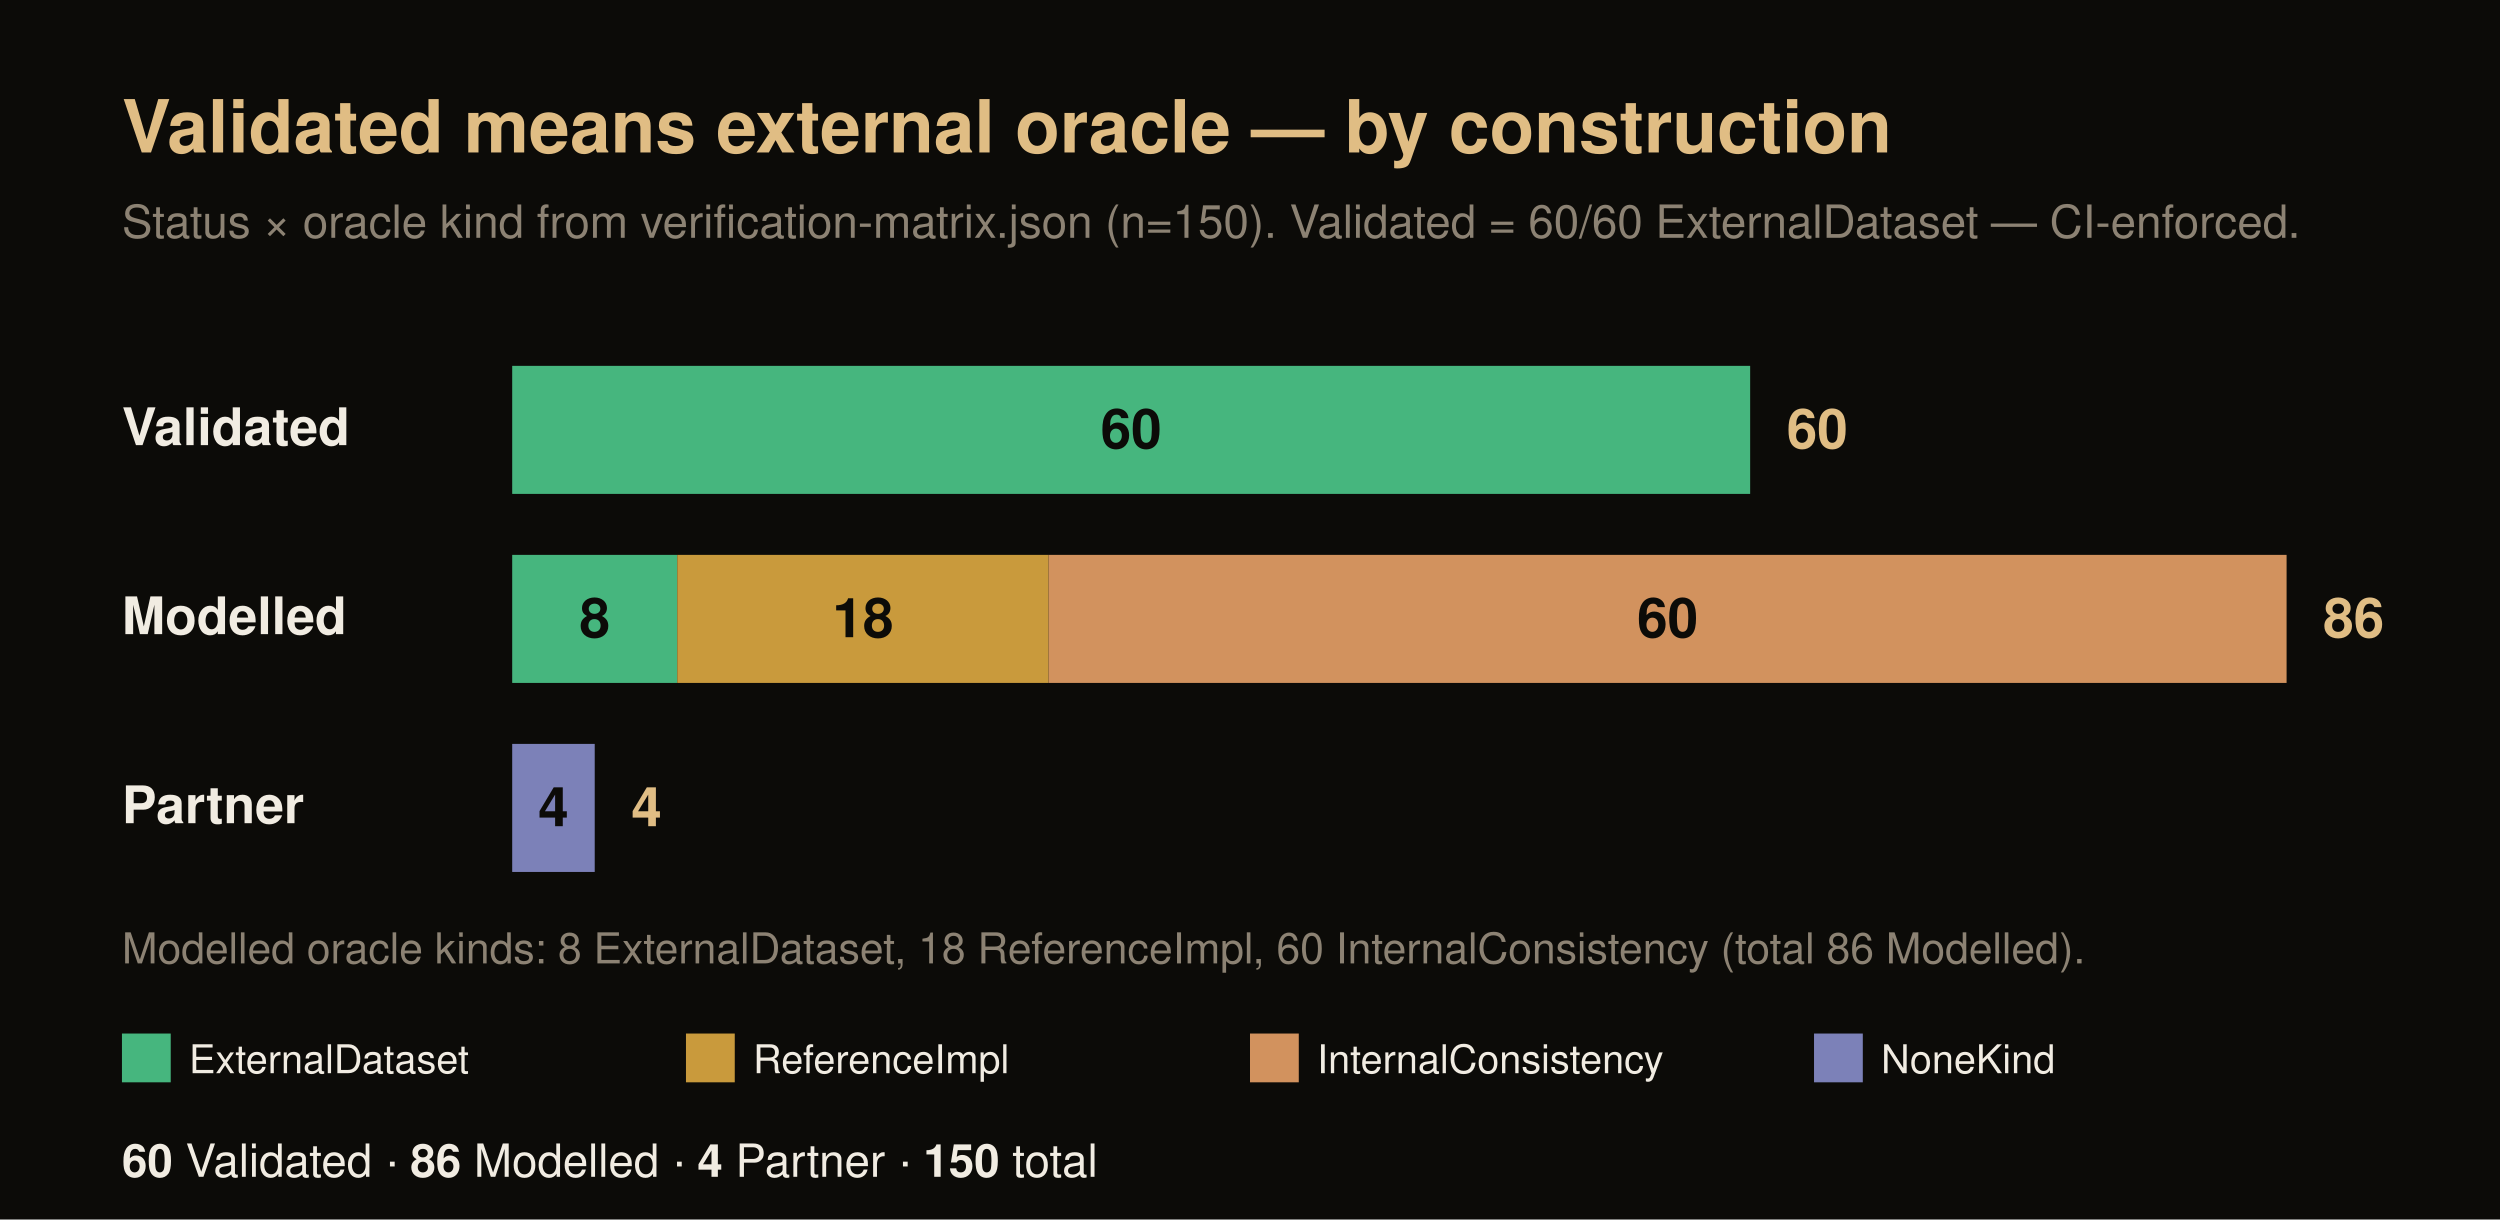
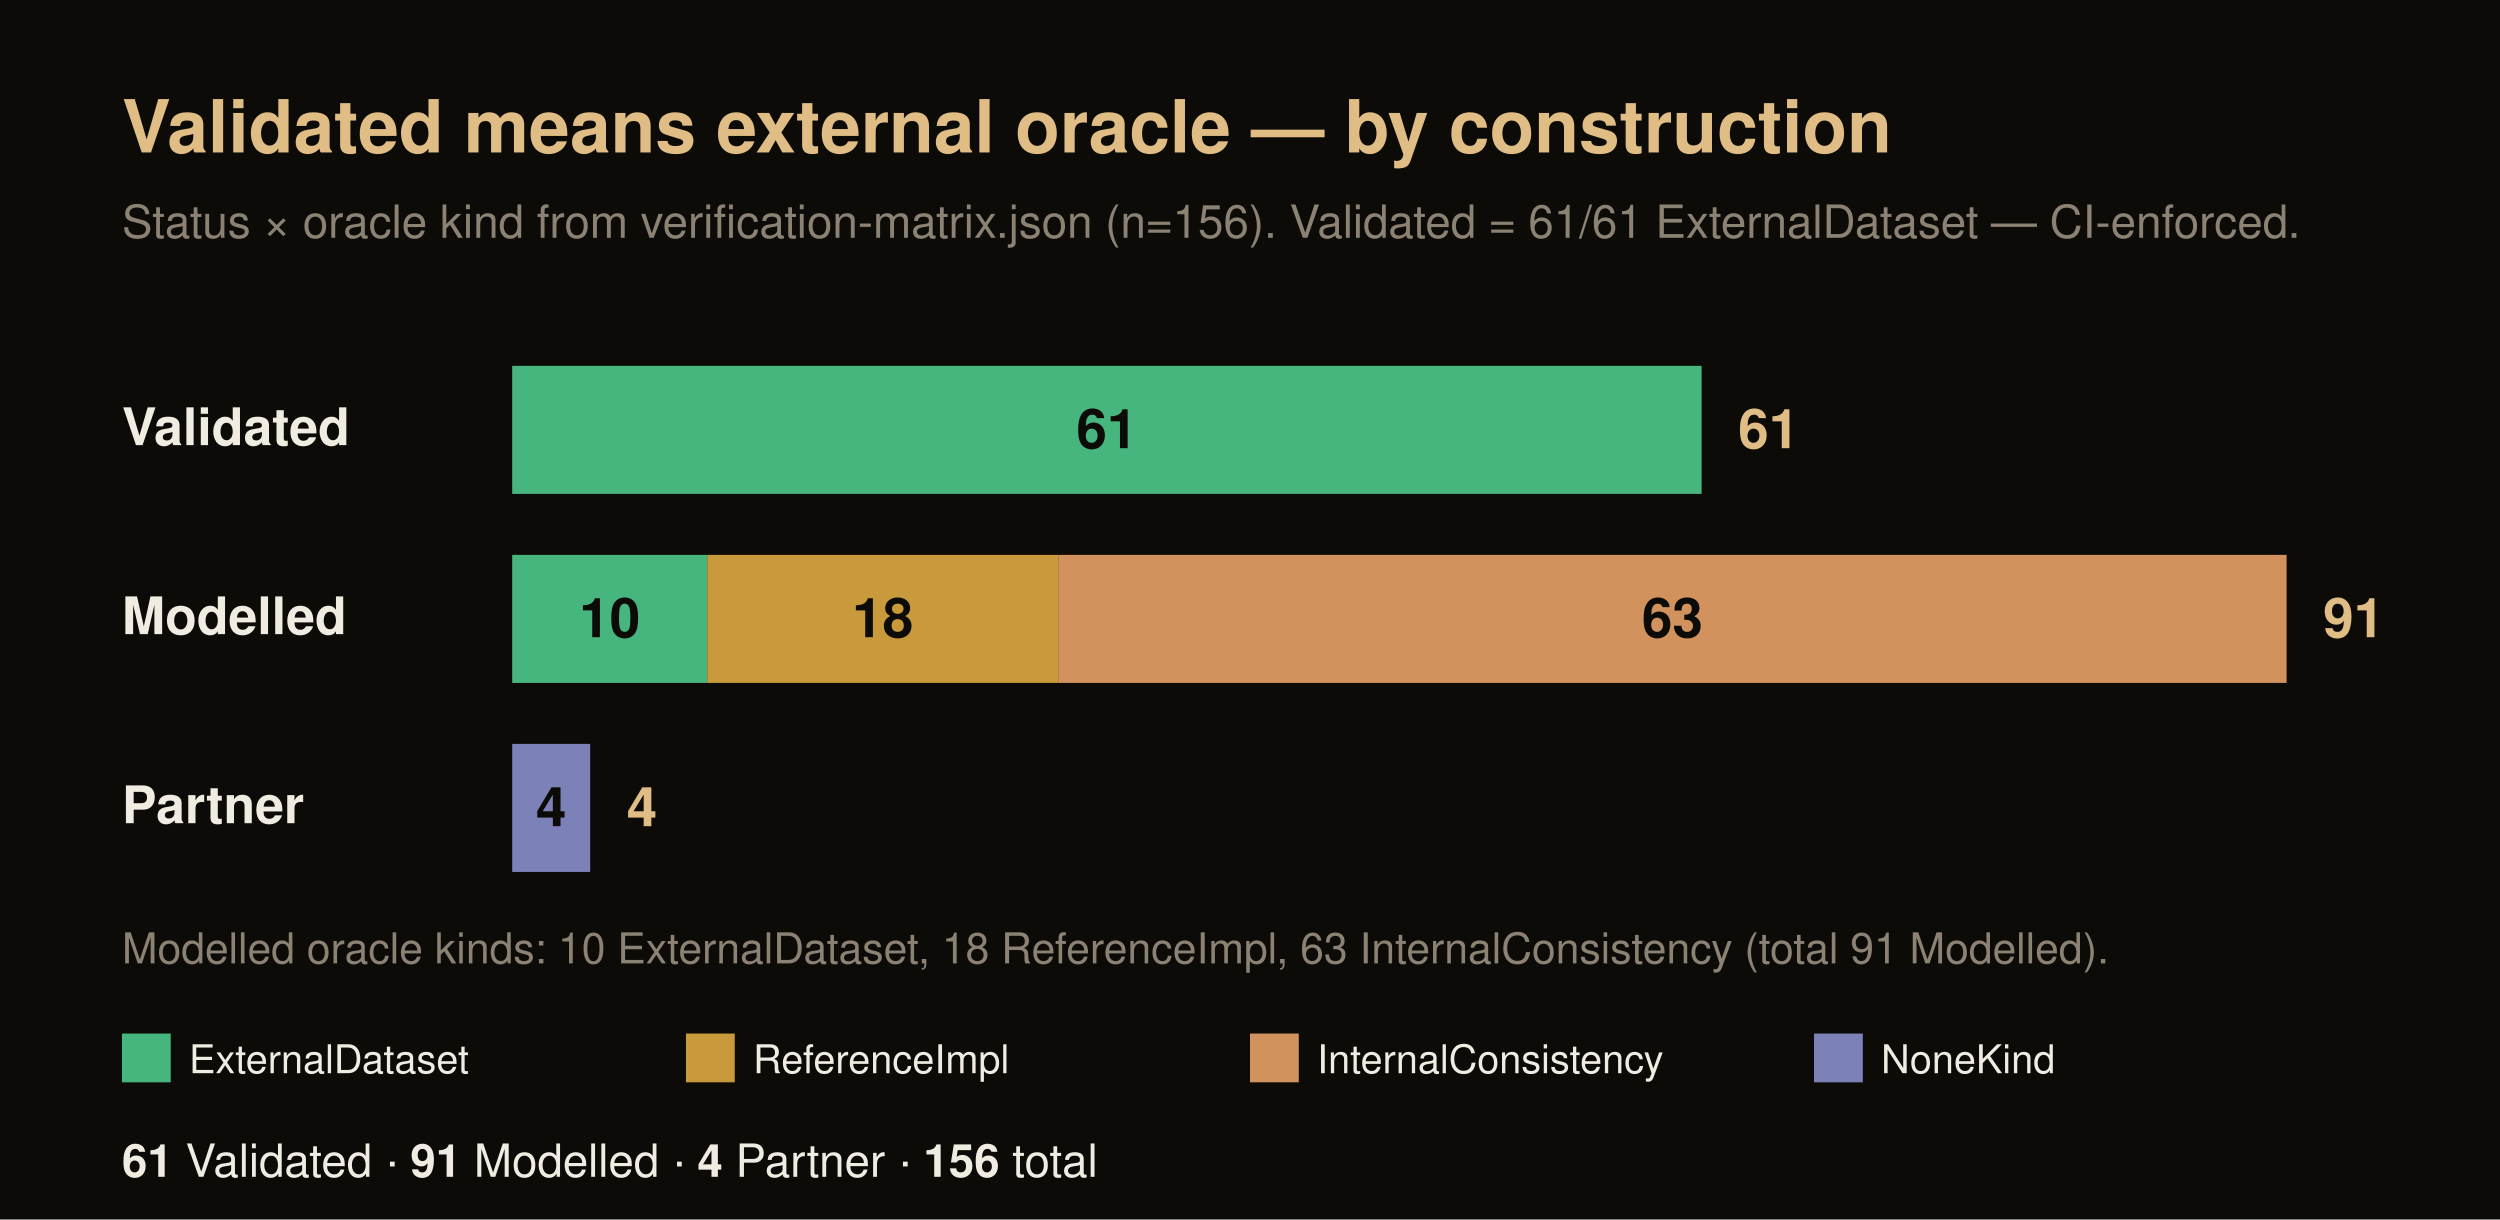
<svg xmlns="http://www.w3.org/2000/svg" width="820" height="400" viewBox="0 0 820 400" font-family="Helvetica, Arial, sans-serif">
  <rect x="0" y="0" width="820" height="400" fill="#0c0b08" />
  <text x="40" y="50" font-size="24" font-weight="700" fill="#e0bd84">Validated means external oracle — by construction</text>
-   <text x="40" y="78" font-size="15" fill="#8c8273">Status × oracle kind from verification-matrix.json (n=150). Validated = 60/60 ExternalDataset — CI-enforced.</text>
+   <text x="40" y="78" font-size="15" fill="#8c8273">Status × oracle kind from verification-matrix.json (n=156). Validated = 61/61 ExternalDataset — CI-enforced.</text>
  <text x="40" y="146" font-size="17" font-weight="700" fill="#f1ece2">Validated</text>
-   <rect x="168" y="120" width="406.05" height="42" fill="#46b67e" />
-   <text x="371.02" y="147" font-size="18" font-weight="700" fill="#0c0b08" text-anchor="middle">60</text>
-   <text x="586.05" y="147" font-size="18" font-weight="700" fill="#e0bd84">60</text>
+   <rect x="168" y="120" width="390.13" height="42" fill="#46b67e" />
+   <text x="363.07" y="147" font-size="18" font-weight="700" fill="#0c0b08" text-anchor="middle">61</text>
+   <text x="570.13" y="147" font-size="18" font-weight="700" fill="#e0bd84">61</text>
  <text x="40" y="208" font-size="17" font-weight="700" fill="#f1ece2">Modelled</text>
-   <rect x="168" y="182" width="54.14" height="42" fill="#46b67e" />
-   <text x="195.07" y="209" font-size="18" font-weight="700" fill="#0c0b08" text-anchor="middle">8</text>
-   <rect x="222.14" y="182" width="121.81" height="42" fill="#c99a3c" />
-   <text x="283.05" y="209" font-size="18" font-weight="700" fill="#0c0b08" text-anchor="middle">18</text>
-   <rect x="343.95" y="182" width="406.05" height="42" fill="#d2925e" />
-   <text x="546.98" y="209" font-size="18" font-weight="700" fill="#0c0b08" text-anchor="middle">60</text>
-   <text x="762" y="209" font-size="18" font-weight="700" fill="#e0bd84">86</text>
+   <rect x="168" y="182" width="63.96" height="42" fill="#46b67e" />
+   <text x="199.98" y="209" font-size="18" font-weight="700" fill="#0c0b08" text-anchor="middle">10</text>
+   <rect x="231.96" y="182" width="115.12" height="42" fill="#c99a3c" />
+   <text x="289.52" y="209" font-size="18" font-weight="700" fill="#0c0b08" text-anchor="middle">18</text>
+   <rect x="347.08" y="182" width="402.92" height="42" fill="#d2925e" />
+   <text x="548.54" y="209" font-size="18" font-weight="700" fill="#0c0b08" text-anchor="middle">63</text>
+   <text x="762" y="209" font-size="18" font-weight="700" fill="#e0bd84">91</text>
  <text x="40" y="270" font-size="17" font-weight="700" fill="#f1ece2">Partner</text>
-   <rect x="168" y="244" width="27.07" height="42" fill="#7c81b8" />
-   <text x="181.53" y="271" font-size="18" font-weight="700" fill="#0c0b08" text-anchor="middle">4</text>
-   <text x="207.07" y="271" font-size="18" font-weight="700" fill="#e0bd84">4</text>
-   <text x="40" y="316" font-size="14" fill="#8c8273">Modelled oracle kinds: 8 ExternalDataset, 18 ReferenceImpl, 60 InternalConsistency (total 86 Modelled).</text>
+   <rect x="168" y="244" width="25.58" height="42" fill="#7c81b8" />
+   <text x="180.79" y="271" font-size="18" font-weight="700" fill="#0c0b08" text-anchor="middle">4</text>
+   <text x="205.58" y="271" font-size="18" font-weight="700" fill="#e0bd84">4</text>
+   <text x="40" y="316" font-size="14" fill="#8c8273">Modelled oracle kinds: 10 ExternalDataset, 18 ReferenceImpl, 63 InternalConsistency (total 91 Modelled).</text>
  <rect x="40" y="339" width="16" height="16" fill="#46b67e" />
  <text x="62" y="352" font-size="13" fill="#f1ece2">ExternalDataset</text>
  <rect x="225" y="339" width="16" height="16" fill="#c99a3c" />
  <text x="247" y="352" font-size="13" fill="#f1ece2">ReferenceImpl</text>
  <rect x="410" y="339" width="16" height="16" fill="#d2925e" />
  <text x="432" y="352" font-size="13" fill="#f1ece2">InternalConsistency</text>
  <rect x="595" y="339" width="16" height="16" fill="#7c81b8" />
  <text x="617" y="352" font-size="13" fill="#f1ece2">NoneKind</text>
  <text x="40" y="386" font-size="15" fill="#f1ece2">
-     <tspan font-weight="700">60</tspan> Validated · <tspan font-weight="700">86</tspan> Modelled · <tspan font-weight="700">4</tspan> Partner · <tspan font-weight="700">150</tspan> total</text>
+     <tspan font-weight="700">61</tspan> Validated · <tspan font-weight="700">91</tspan> Modelled · <tspan font-weight="700">4</tspan> Partner · <tspan font-weight="700">156</tspan> total</text>
</svg>
